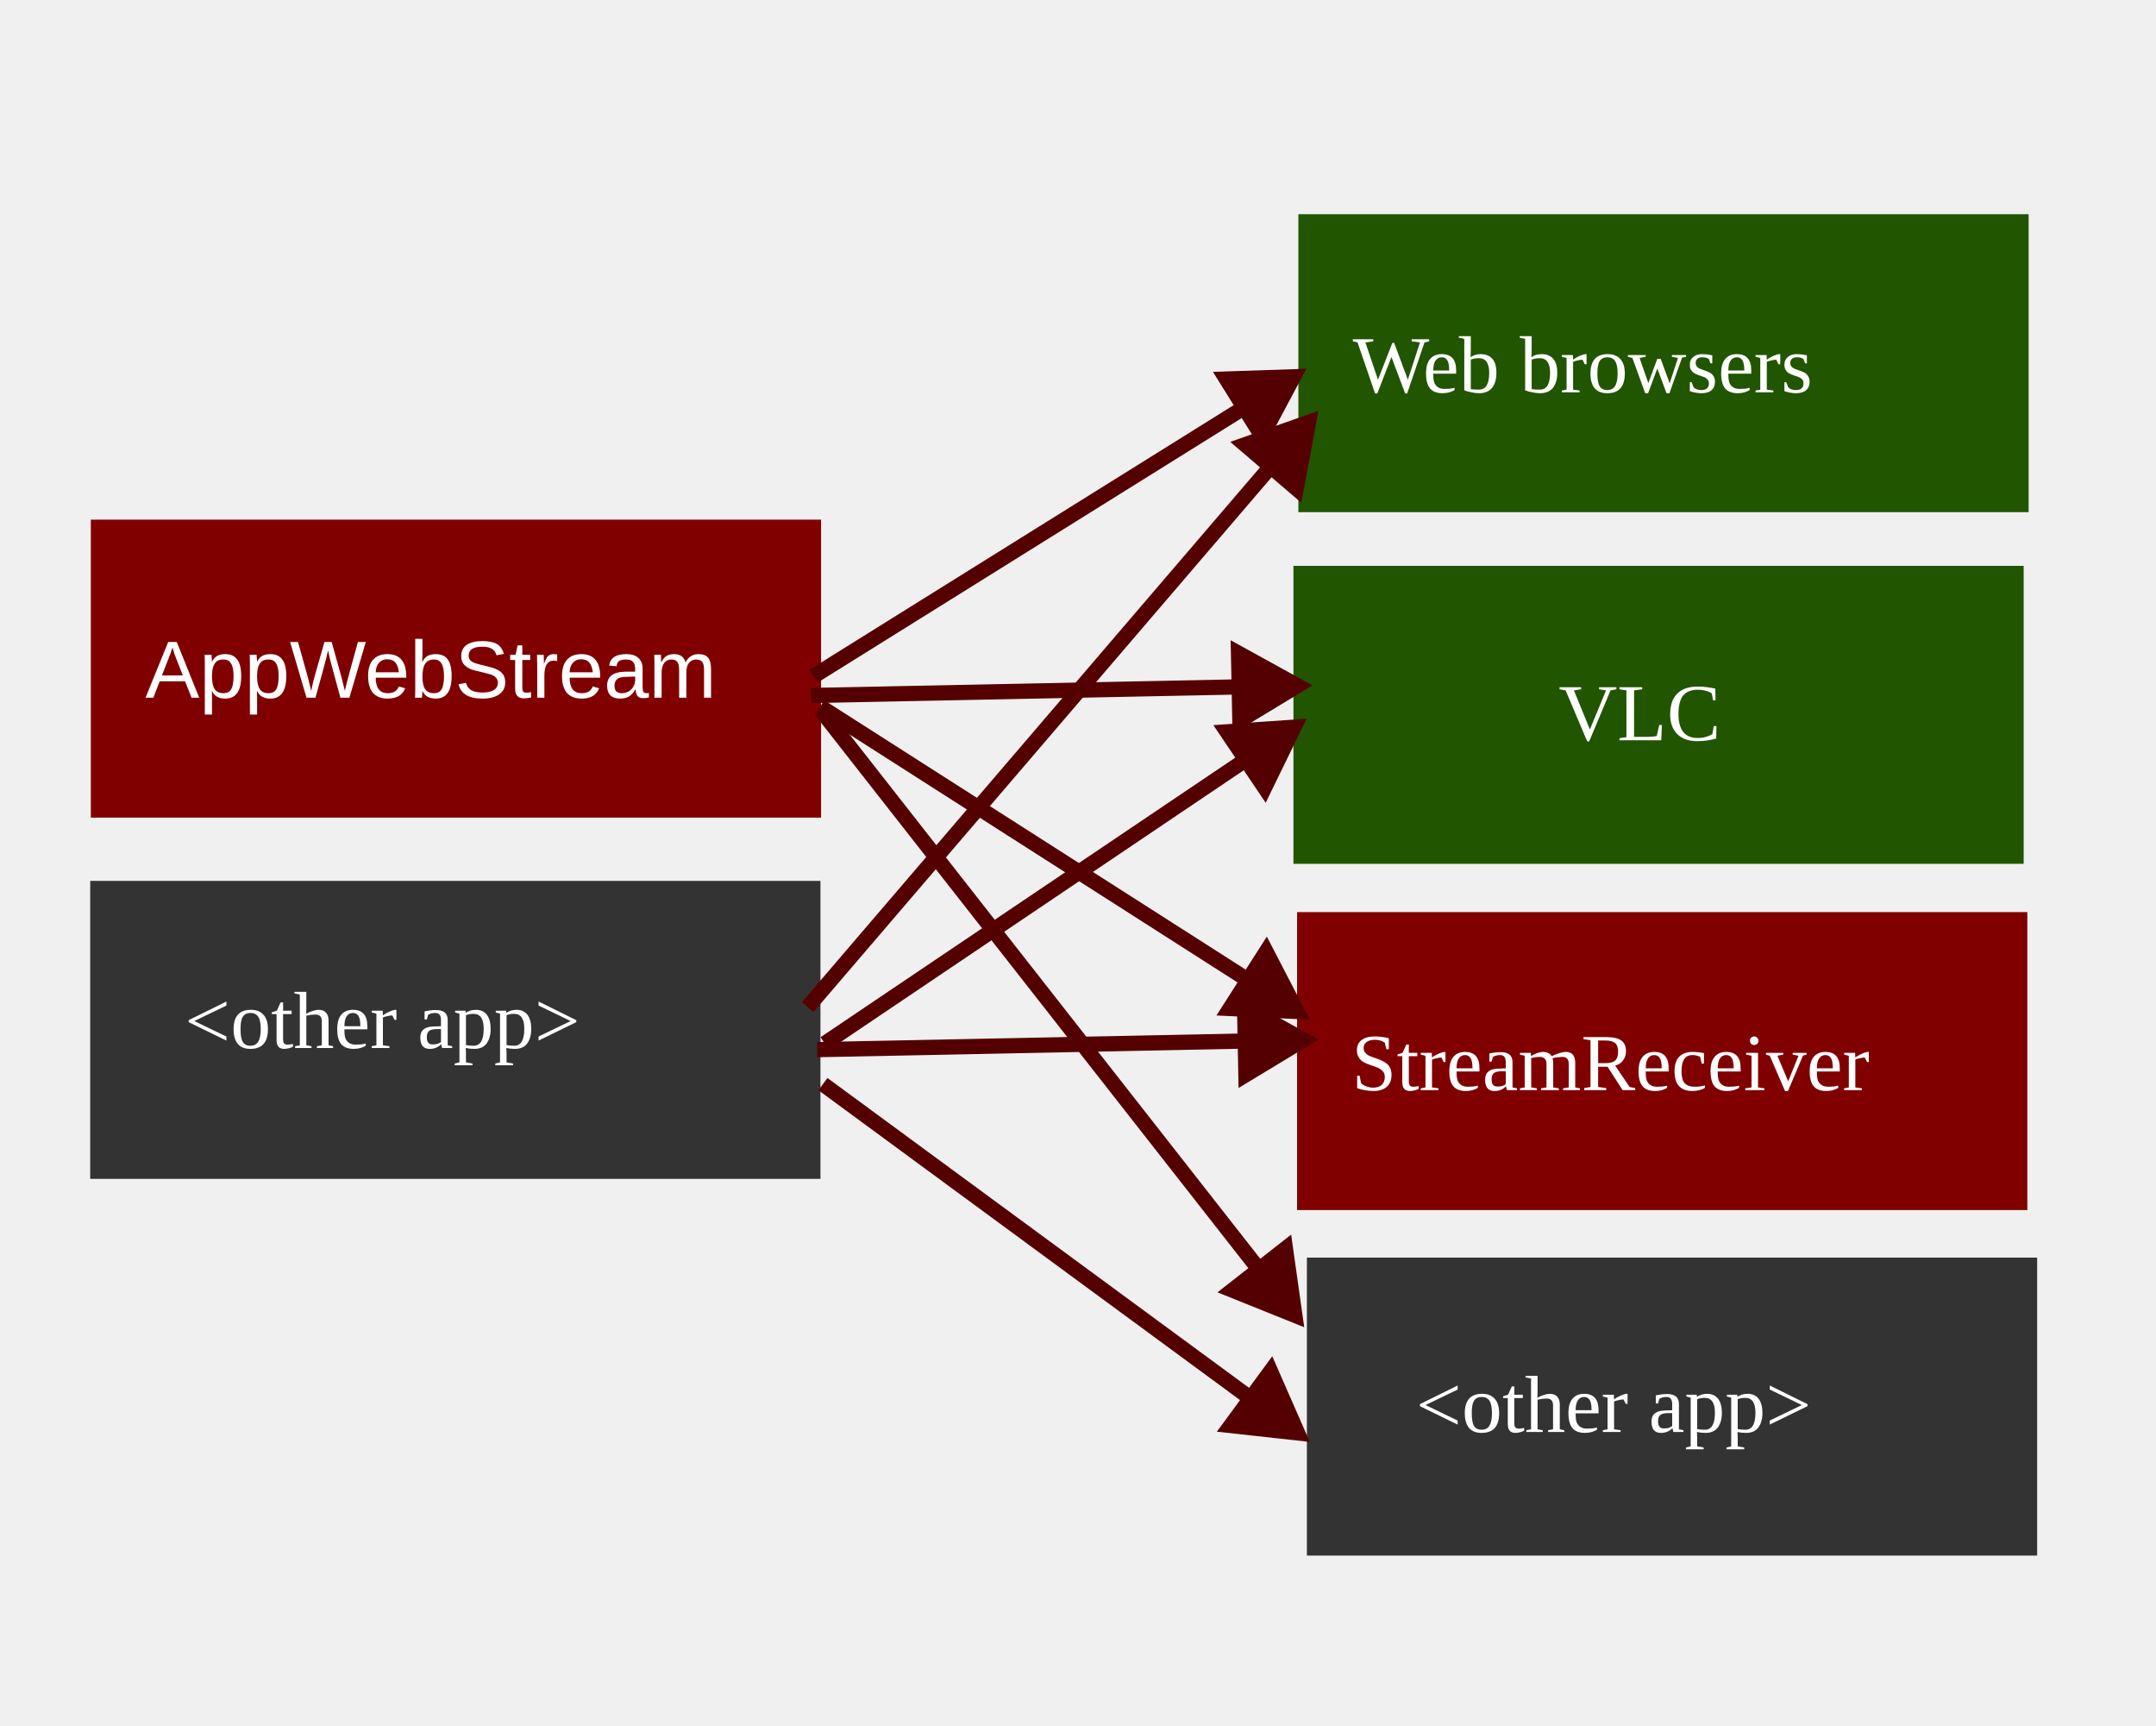
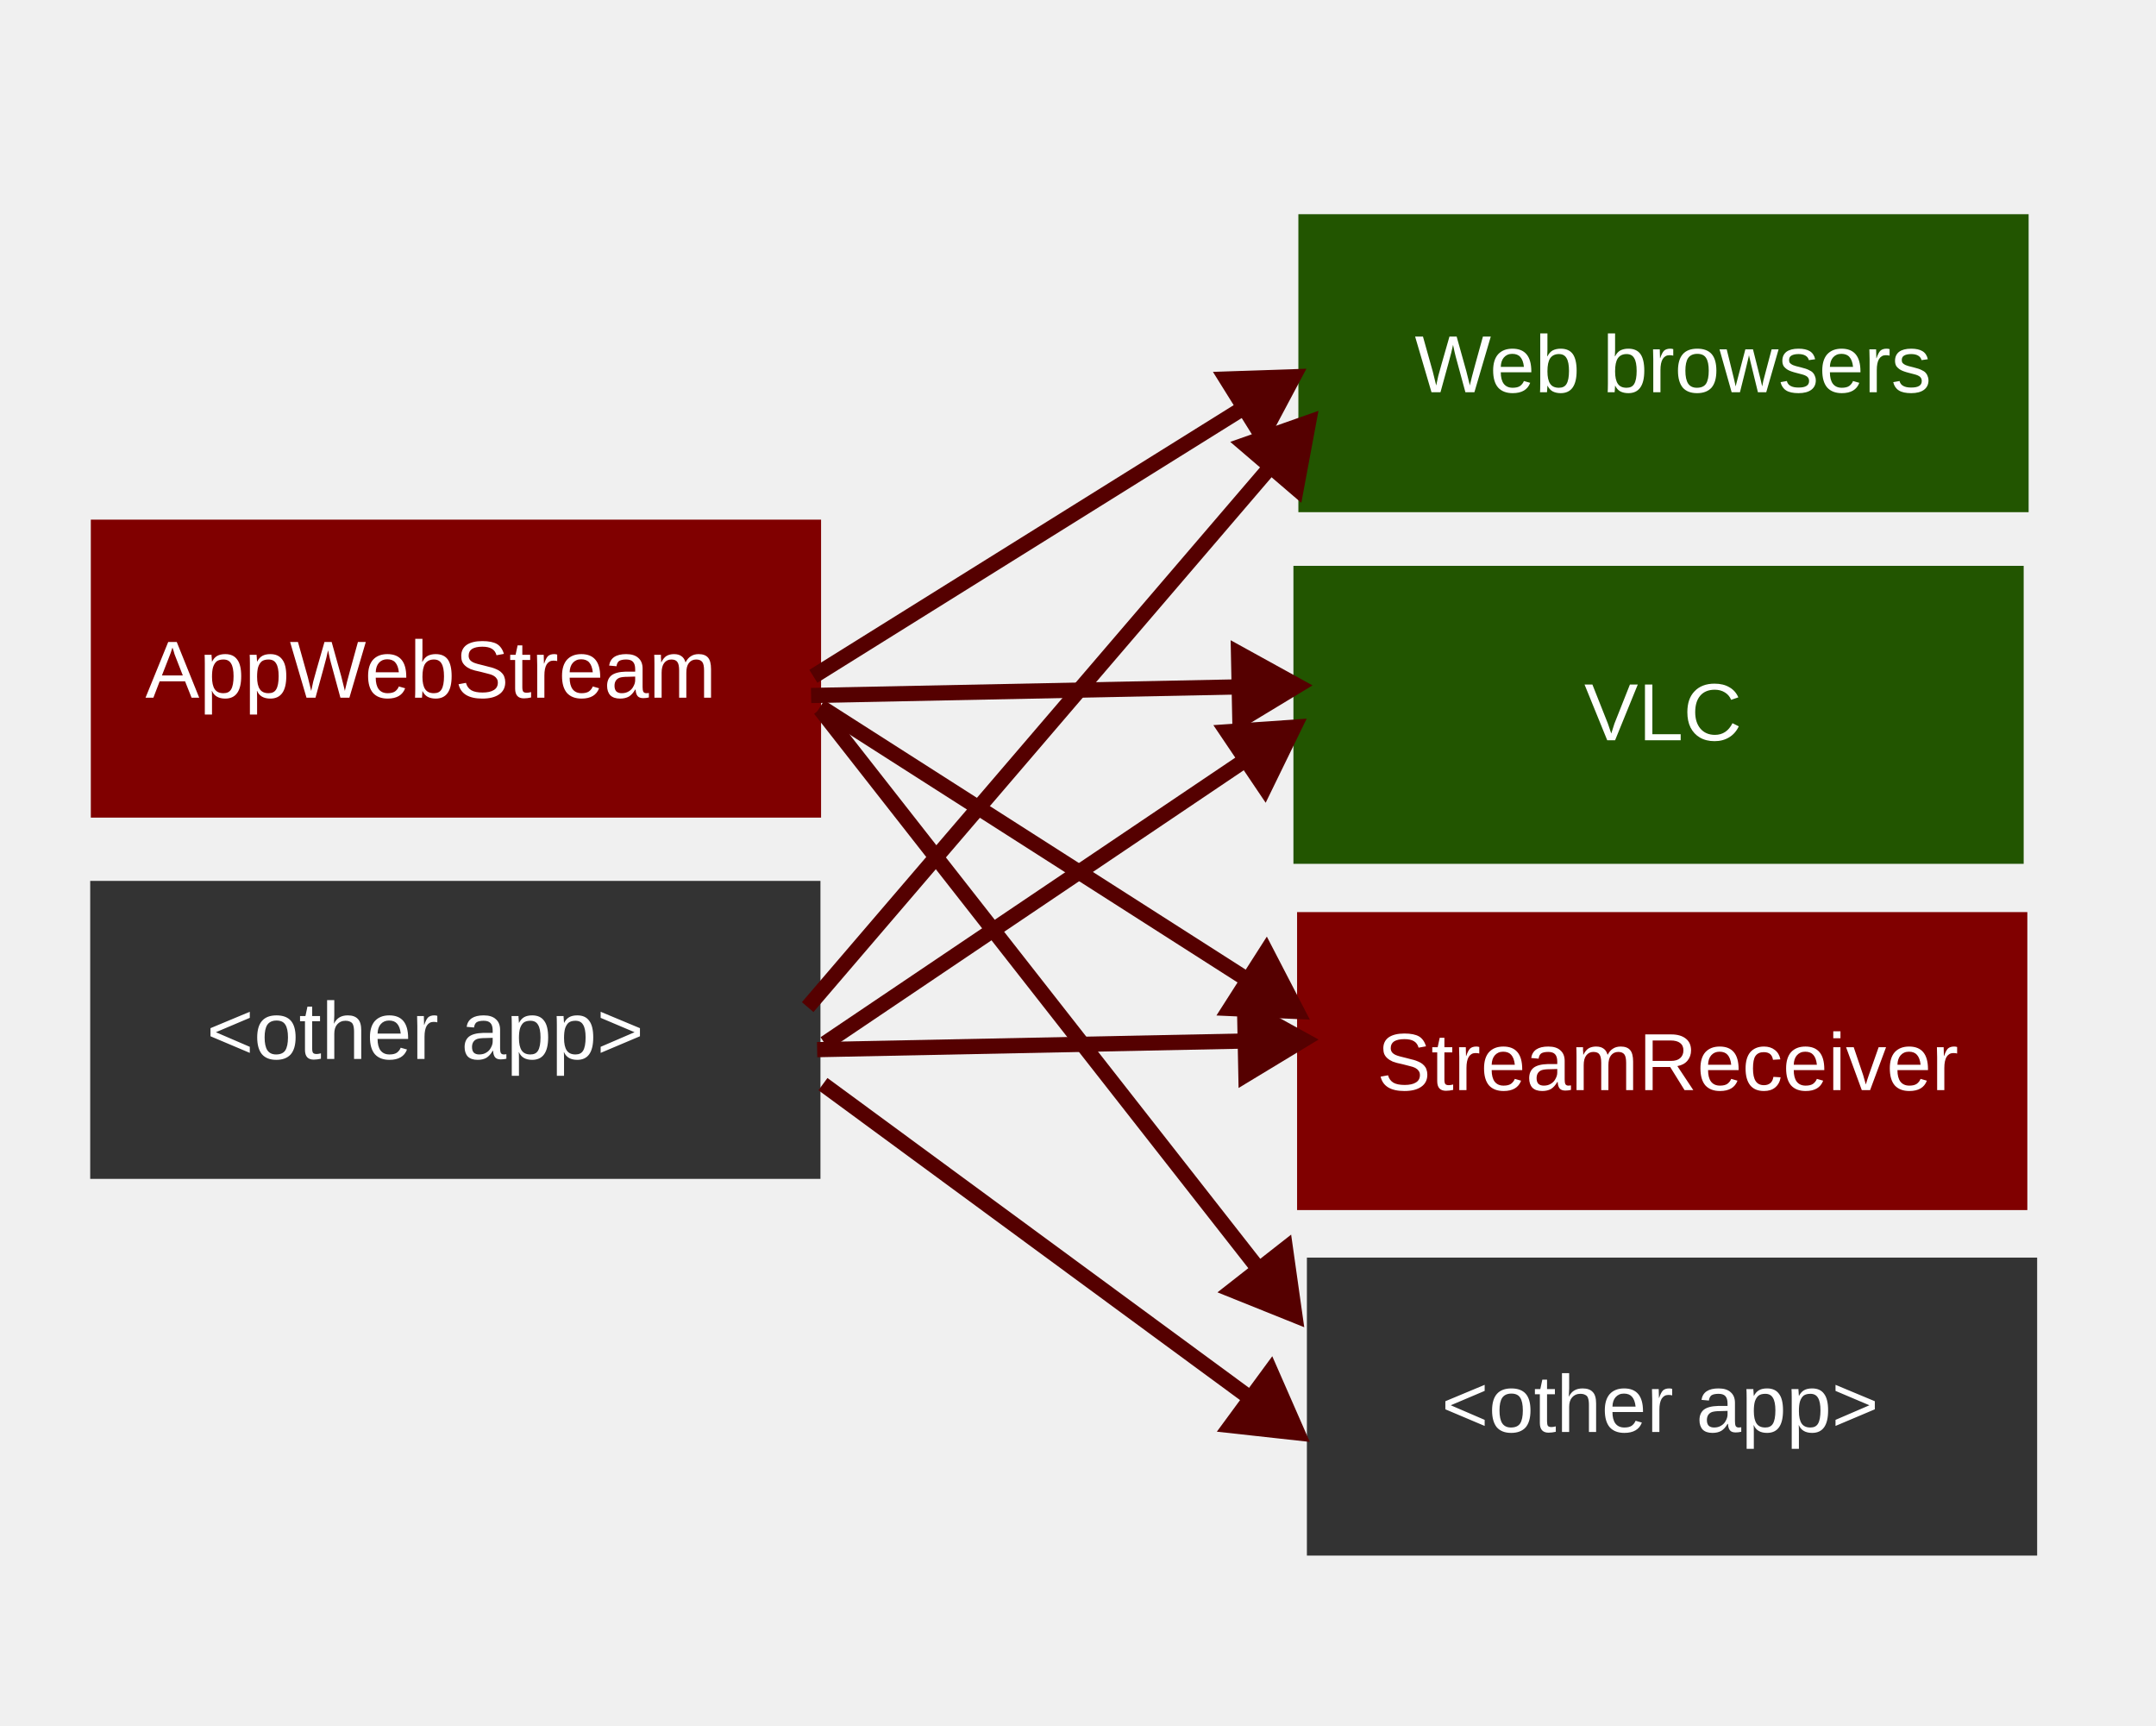
<svg xmlns="http://www.w3.org/2000/svg" width="150mm" height="120mm" viewBox="0 0 150 120" version="1.1" id="svg1">
  <defs id="defs1">
    <marker style="overflow:visible" id="Triangle-9" refX="0" refY="0" orient="auto-start-reverse" markerWidth="1" markerHeight="1" viewBox="0 0 1 1" preserveAspectRatio="xMidYMid">
      <path transform="scale(0.5)" style="fill:context-stroke;fill-rule:evenodd;stroke:context-stroke;stroke-width:1pt" d="M 5.77,0 -2.88,5 V -5 Z" id="path135-5" />
    </marker>
  </defs>
  <g id="layer1">
    <rect style="fill:#800000;stroke-width:0.265;stroke-dasharray:none" id="rect2" width="50.806" height="20.727" x="6.319" y="36.146" />
-     <text xml:space="preserve" style="font-size:5.644px;text-align:start;writing-mode:lr-tb;direction:ltr;text-anchor:start;fill:#ffffff;stroke-width:0.265;stroke-dasharray:none" x="10.111" y="48.531" id="text2">
-       <tspan id="tspan2" style="font-style:normal;font-variant:normal;font-weight:normal;font-stretch:normal;font-family:Arial;-inkscape-font-specification:Arial;stroke-width:0.265" x="10.111" y="48.531">AppWebStream</tspan>
+     <text xml:space="preserve" style="font-size:5.644px;text-align:start;writing-mode:lr-tb;direction:ltr;text-anchor:start;fill:#ffffff;stroke-width:0.265;stroke-dasharray:none;-inkscape-font-specification:'Arial, Normal';font-family:Arial;font-weight:normal;font-style:normal;font-stretch:normal;font-variant:normal;font-variant-ligatures:normal;font-variant-caps:normal;font-variant-numeric:normal;font-variant-east-asian:normal" x="10.111" y="48.531" id="text2">
+       <tspan id="tspan2" style="font-style:normal;font-variant:normal;font-weight:normal;font-stretch:normal;font-family:Arial;-inkscape-font-specification:'Arial, Normal';stroke-width:0.265;font-size:5.644px;font-variant-ligatures:normal;font-variant-caps:normal;font-variant-numeric:normal;font-variant-east-asian:normal" x="10.111" y="48.531">AppWebStream</tspan>
    </text>
    <rect style="fill:#333333;stroke-width:0.265;stroke-dasharray:none" id="rect2-8" width="50.806" height="20.727" x="6.276" y="61.275" />
-     <text xml:space="preserve" style="font-size:5.644px;text-align:start;writing-mode:lr-tb;direction:ltr;text-anchor:start;fill:#ffffff;stroke-width:0.265;stroke-dasharray:none" x="12.848" y="72.902" id="text2-8">
-       <tspan id="tspan2-2" style="stroke-width:0.265" x="12.848" y="72.902">&lt;other app&gt;</tspan>
+     <text xml:space="preserve" style="font-size:5.644px;text-align:start;writing-mode:lr-tb;direction:ltr;text-anchor:start;fill:#ffffff;stroke-width:0.265;stroke-dasharray:none;-inkscape-font-specification:'Arial, Normal';font-family:Arial;font-weight:normal;font-style:normal;font-stretch:normal;font-variant:normal;font-variant-ligatures:normal;font-variant-caps:normal;font-variant-numeric:normal;font-variant-east-asian:normal" x="14.365" y="73.661" id="text2-8">
+       <tspan id="tspan2-2" style="font-style:normal;font-variant:normal;font-weight:normal;font-stretch:normal;font-family:Arial;-inkscape-font-specification:'Arial, Normal';stroke-width:0.265;font-size:5.644px;font-variant-ligatures:normal;font-variant-caps:normal;font-variant-numeric:normal;font-variant-east-asian:normal" x="14.365" y="73.661">&lt;other app&gt;</tspan>
    </text>
    <rect style="fill:#225500;stroke-width:0.265;stroke-dasharray:none" id="rect2-1" width="50.806" height="20.727" x="89.988" y="39.36" />
-     <text xml:space="preserve" style="font-size:5.644px;text-align:start;writing-mode:lr-tb;direction:ltr;text-anchor:start;fill:#ffffff;stroke-width:0.265;stroke-dasharray:none" x="108.44" y="51.493" id="text2-7">
-       <tspan id="tspan2-1" style="stroke-width:0.265" x="108.44" y="51.493">VLC</tspan>
+     <text xml:space="preserve" style="font-size:5.644px;text-align:start;writing-mode:lr-tb;direction:ltr;text-anchor:start;fill:#ffffff;stroke-width:0.265;stroke-dasharray:none;-inkscape-font-specification:'Arial, Normal';font-family:Arial;font-weight:normal;font-style:normal;font-stretch:normal;font-variant:normal;font-variant-ligatures:normal;font-variant-caps:normal;font-variant-numeric:normal;font-variant-east-asian:normal" x="110.209" y="51.493" id="text2-7">
+       <tspan id="tspan2-1" style="font-style:normal;font-variant:normal;font-weight:normal;font-stretch:normal;font-family:Arial;-inkscape-font-specification:'Arial, Normal';stroke-width:0.265;font-size:5.644px;font-variant-ligatures:normal;font-variant-caps:normal;font-variant-numeric:normal;font-variant-east-asian:normal" x="110.209" y="51.493">VLC</tspan>
    </text>
    <rect style="fill:#225500;stroke-width:0.265;stroke-dasharray:none" id="rect2-7" width="50.806" height="20.727" x="90.332" y="14.9" />
-     <text xml:space="preserve" style="font-size:5.644px;text-align:start;writing-mode:lr-tb;direction:ltr;text-anchor:start;fill:#ffffff;stroke-width:0.265;stroke-dasharray:none" x="94.123" y="27.286" id="text2-6">
-       <tspan id="tspan2-14" style="stroke-width:0.265" x="94.123" y="27.286">Web browsers</tspan>
+     <text xml:space="preserve" style="font-size:5.644px;text-align:start;writing-mode:lr-tb;direction:ltr;text-anchor:start;fill:#ffffff;stroke-width:0.265;stroke-dasharray:none;-inkscape-font-specification:'Arial, Normal';font-family:Arial;font-weight:normal;font-style:normal;font-stretch:normal;font-variant:normal;font-variant-ligatures:normal;font-variant-caps:normal;font-variant-numeric:normal;font-variant-east-asian:normal" x="98.42" y="27.286" id="text2-6">
+       <tspan id="tspan2-14" style="font-style:normal;font-variant:normal;font-weight:normal;font-stretch:normal;font-family:Arial;-inkscape-font-specification:'Arial, Normal';stroke-width:0.265;font-size:5.644px;font-variant-ligatures:normal;font-variant-caps:normal;font-variant-numeric:normal;font-variant-east-asian:normal" x="98.42" y="27.286">Web browsers</tspan>
    </text>
    <rect style="fill:#800000;stroke-width:0.265;stroke-dasharray:none" id="rect2-2" width="50.806" height="20.727" x="90.242" y="63.445" />
-     <text xml:space="preserve" style="font-size:5.644px;text-align:start;writing-mode:lr-tb;direction:ltr;text-anchor:start;fill:#ffffff;stroke-width:0.265;stroke-dasharray:none" x="94.033" y="75.83" id="text2-1">
-       <tspan id="tspan2-6" style="stroke-width:0.265" x="94.033" y="75.83">StreamReceiver</tspan>
+     <text xml:space="preserve" style="font-size:5.644px;text-align:start;writing-mode:lr-tb;direction:ltr;text-anchor:start;fill:#ffffff;stroke-width:0.265;stroke-dasharray:none;-inkscape-font-specification:'Arial, Normal';font-family:Arial;font-weight:normal;font-style:normal;font-stretch:normal;font-variant:normal;font-variant-ligatures:normal;font-variant-caps:normal;font-variant-numeric:normal;font-variant-east-asian:normal" x="95.803" y="75.83" id="text2-1">
+       <tspan id="tspan2-6" style="font-style:normal;font-variant:normal;font-weight:normal;font-stretch:normal;font-family:Arial;-inkscape-font-specification:'Arial, Normal';stroke-width:0.265;font-size:5.644px;font-variant-ligatures:normal;font-variant-caps:normal;font-variant-numeric:normal;font-variant-east-asian:normal" x="95.803" y="75.83">StreamReceiver</tspan>
    </text>
    <rect style="fill:#333333;stroke-width:0.265;stroke-dasharray:none" id="rect2-6" width="50.806" height="20.727" x="90.925" y="87.478" />
-     <text xml:space="preserve" style="font-size:5.644px;text-align:start;writing-mode:lr-tb;direction:ltr;text-anchor:start;fill:#ffffff;stroke-width:0.265;stroke-dasharray:none" x="98.508" y="99.611" id="text2-18">
-       <tspan id="tspan2-9" style="stroke-width:0.265" x="98.508" y="99.611">&lt;other app&gt;</tspan>
+     <text xml:space="preserve" style="font-size:5.644px;text-align:start;writing-mode:lr-tb;direction:ltr;text-anchor:start;fill:#ffffff;stroke-width:0.265;stroke-dasharray:none;-inkscape-font-specification:'Arial, Normal';font-family:Arial;font-weight:normal;font-style:normal;font-stretch:normal;font-variant:normal;font-variant-ligatures:normal;font-variant-caps:normal;font-variant-numeric:normal;font-variant-east-asian:normal" x="100.277" y="99.611" id="text2-18">
+       <tspan id="tspan2-9" style="font-style:normal;font-variant:normal;font-weight:normal;font-stretch:normal;font-family:Arial;-inkscape-font-specification:'Arial, Normal';stroke-width:0.265;font-size:5.644px;font-variant-ligatures:normal;font-variant-caps:normal;font-variant-numeric:normal;font-variant-east-asian:normal" x="100.277" y="99.611">&lt;other app&gt;</tspan>
    </text>
    <path style="fill:#800000;fill-rule:evenodd;stroke:#550000;stroke-width:1.058;stroke-linecap:butt;stroke-linejoin:miter;stroke-dasharray:none;stroke-opacity:1;marker-end:url(#Triangle-9)" d="M 56.588,47.044 87.703,27.637" id="path3" />
    <path style="fill:#800000;fill-rule:evenodd;stroke:#550000;stroke-width:1.058;stroke-linecap:butt;stroke-linejoin:miter;stroke-dasharray:none;stroke-opacity:1;marker-end:url(#Triangle-9)" d="M 57.384,72.586 87.793,52.091" id="path3-8" />
    <path style="fill:#800000;fill-rule:evenodd;stroke:#550000;stroke-width:1.058;stroke-linecap:butt;stroke-linejoin:miter;stroke-dasharray:none;stroke-opacity:1;marker-end:url(#Triangle-9)" d="M 56.193,70.054 89.286,31.43" id="path3-8-5" />
    <path style="fill:#800000;fill-rule:evenodd;stroke:#550000;stroke-width:1.058;stroke-linecap:butt;stroke-linejoin:miter;stroke-dasharray:none;stroke-opacity:1;marker-end:url(#Triangle-9)" d="M 57.055,49.326 88.423,89.364" id="path3-8-5-1" />
    <path style="fill:#800000;fill-rule:evenodd;stroke:#550000;stroke-width:1.058;stroke-linecap:butt;stroke-linejoin:miter;stroke-dasharray:none;stroke-opacity:1;marker-end:url(#Triangle-9)" d="M 57.065,49.158 87.966,68.904" id="path3-8-6" />
    <path style="fill:#800000;fill-rule:evenodd;stroke:#550000;stroke-width:1.058;stroke-linecap:butt;stroke-linejoin:miter;stroke-dasharray:none;stroke-opacity:1;marker-end:url(#Triangle-9)" d="M 57.255,75.411 88.1,98.074" id="path3-2" />
    <path style="fill:#800000;fill-rule:evenodd;stroke:#550000;stroke-width:1.058;stroke-linecap:butt;stroke-linejoin:miter;stroke-dasharray:none;stroke-opacity:1;marker-end:url(#Triangle-9)" d="m 56.43,48.378 31.131,-0.626" id="path3-3" />
    <path style="fill:#800000;fill-rule:evenodd;stroke:#550000;stroke-width:1.058;stroke-linecap:butt;stroke-linejoin:miter;stroke-dasharray:none;stroke-opacity:1;marker-end:url(#Triangle-9)" d="m 56.851,73.012 31.131,-0.626" id="path3-3-1" />
  </g>
</svg>
